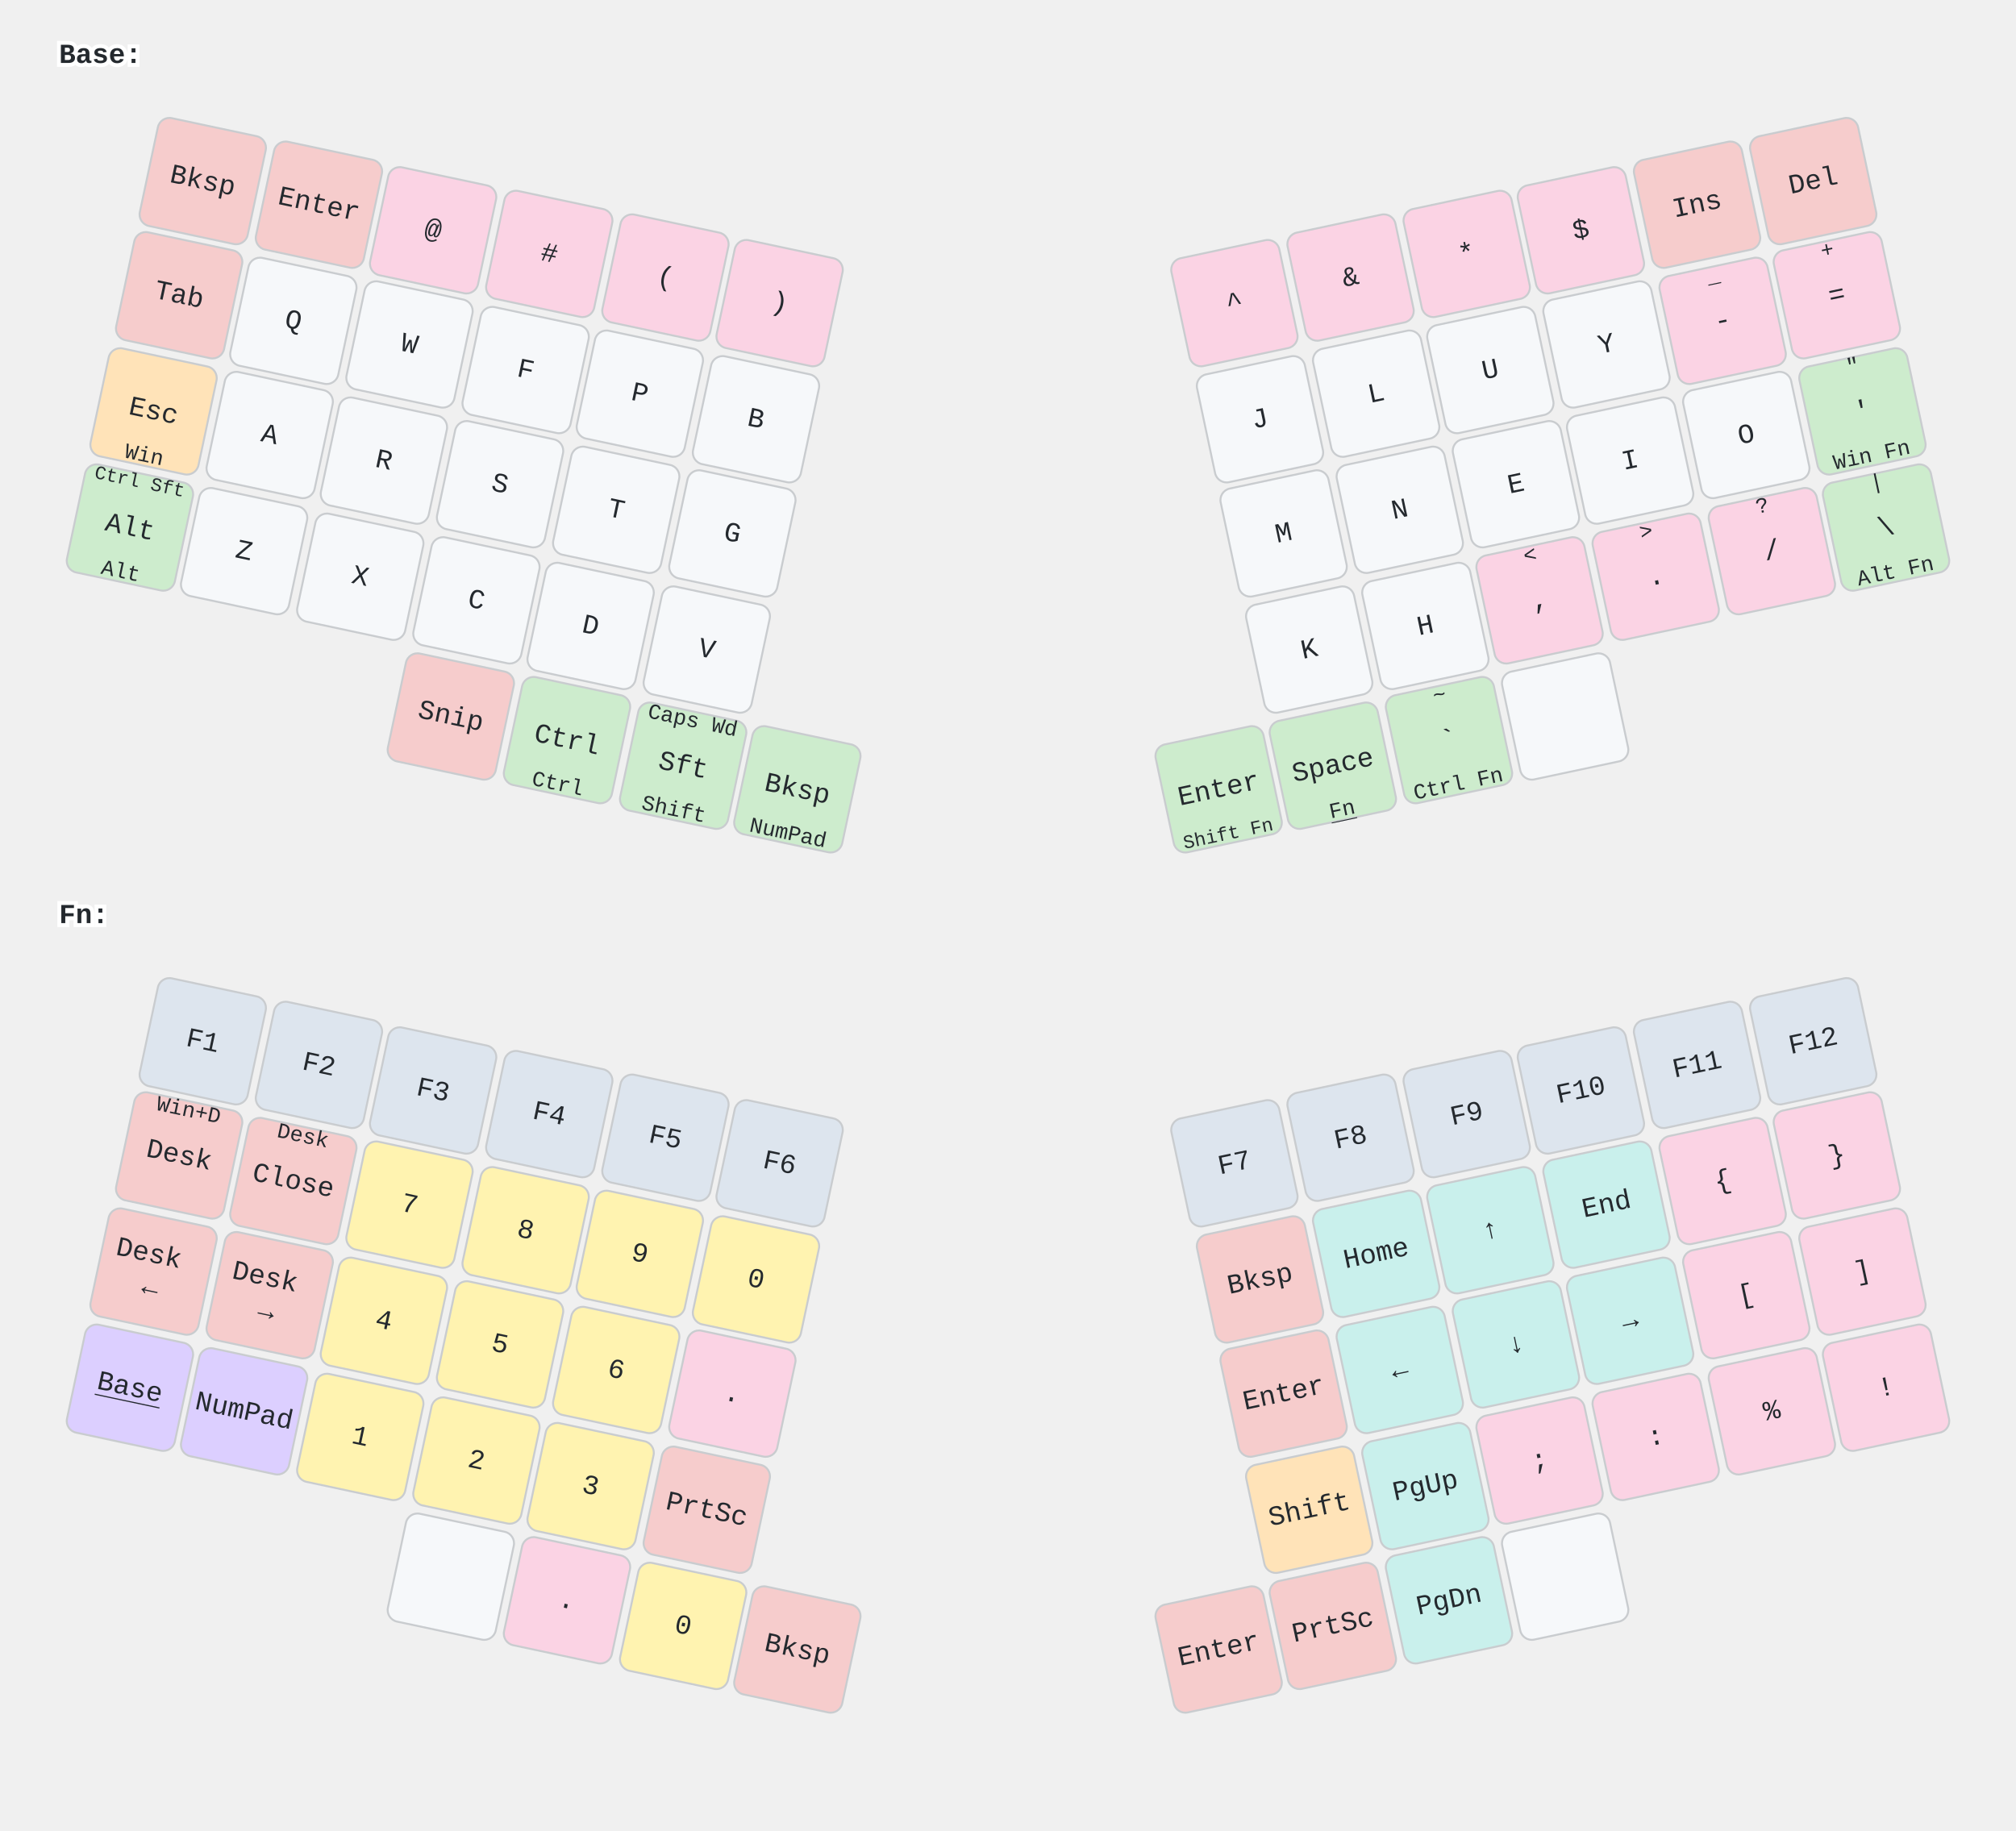
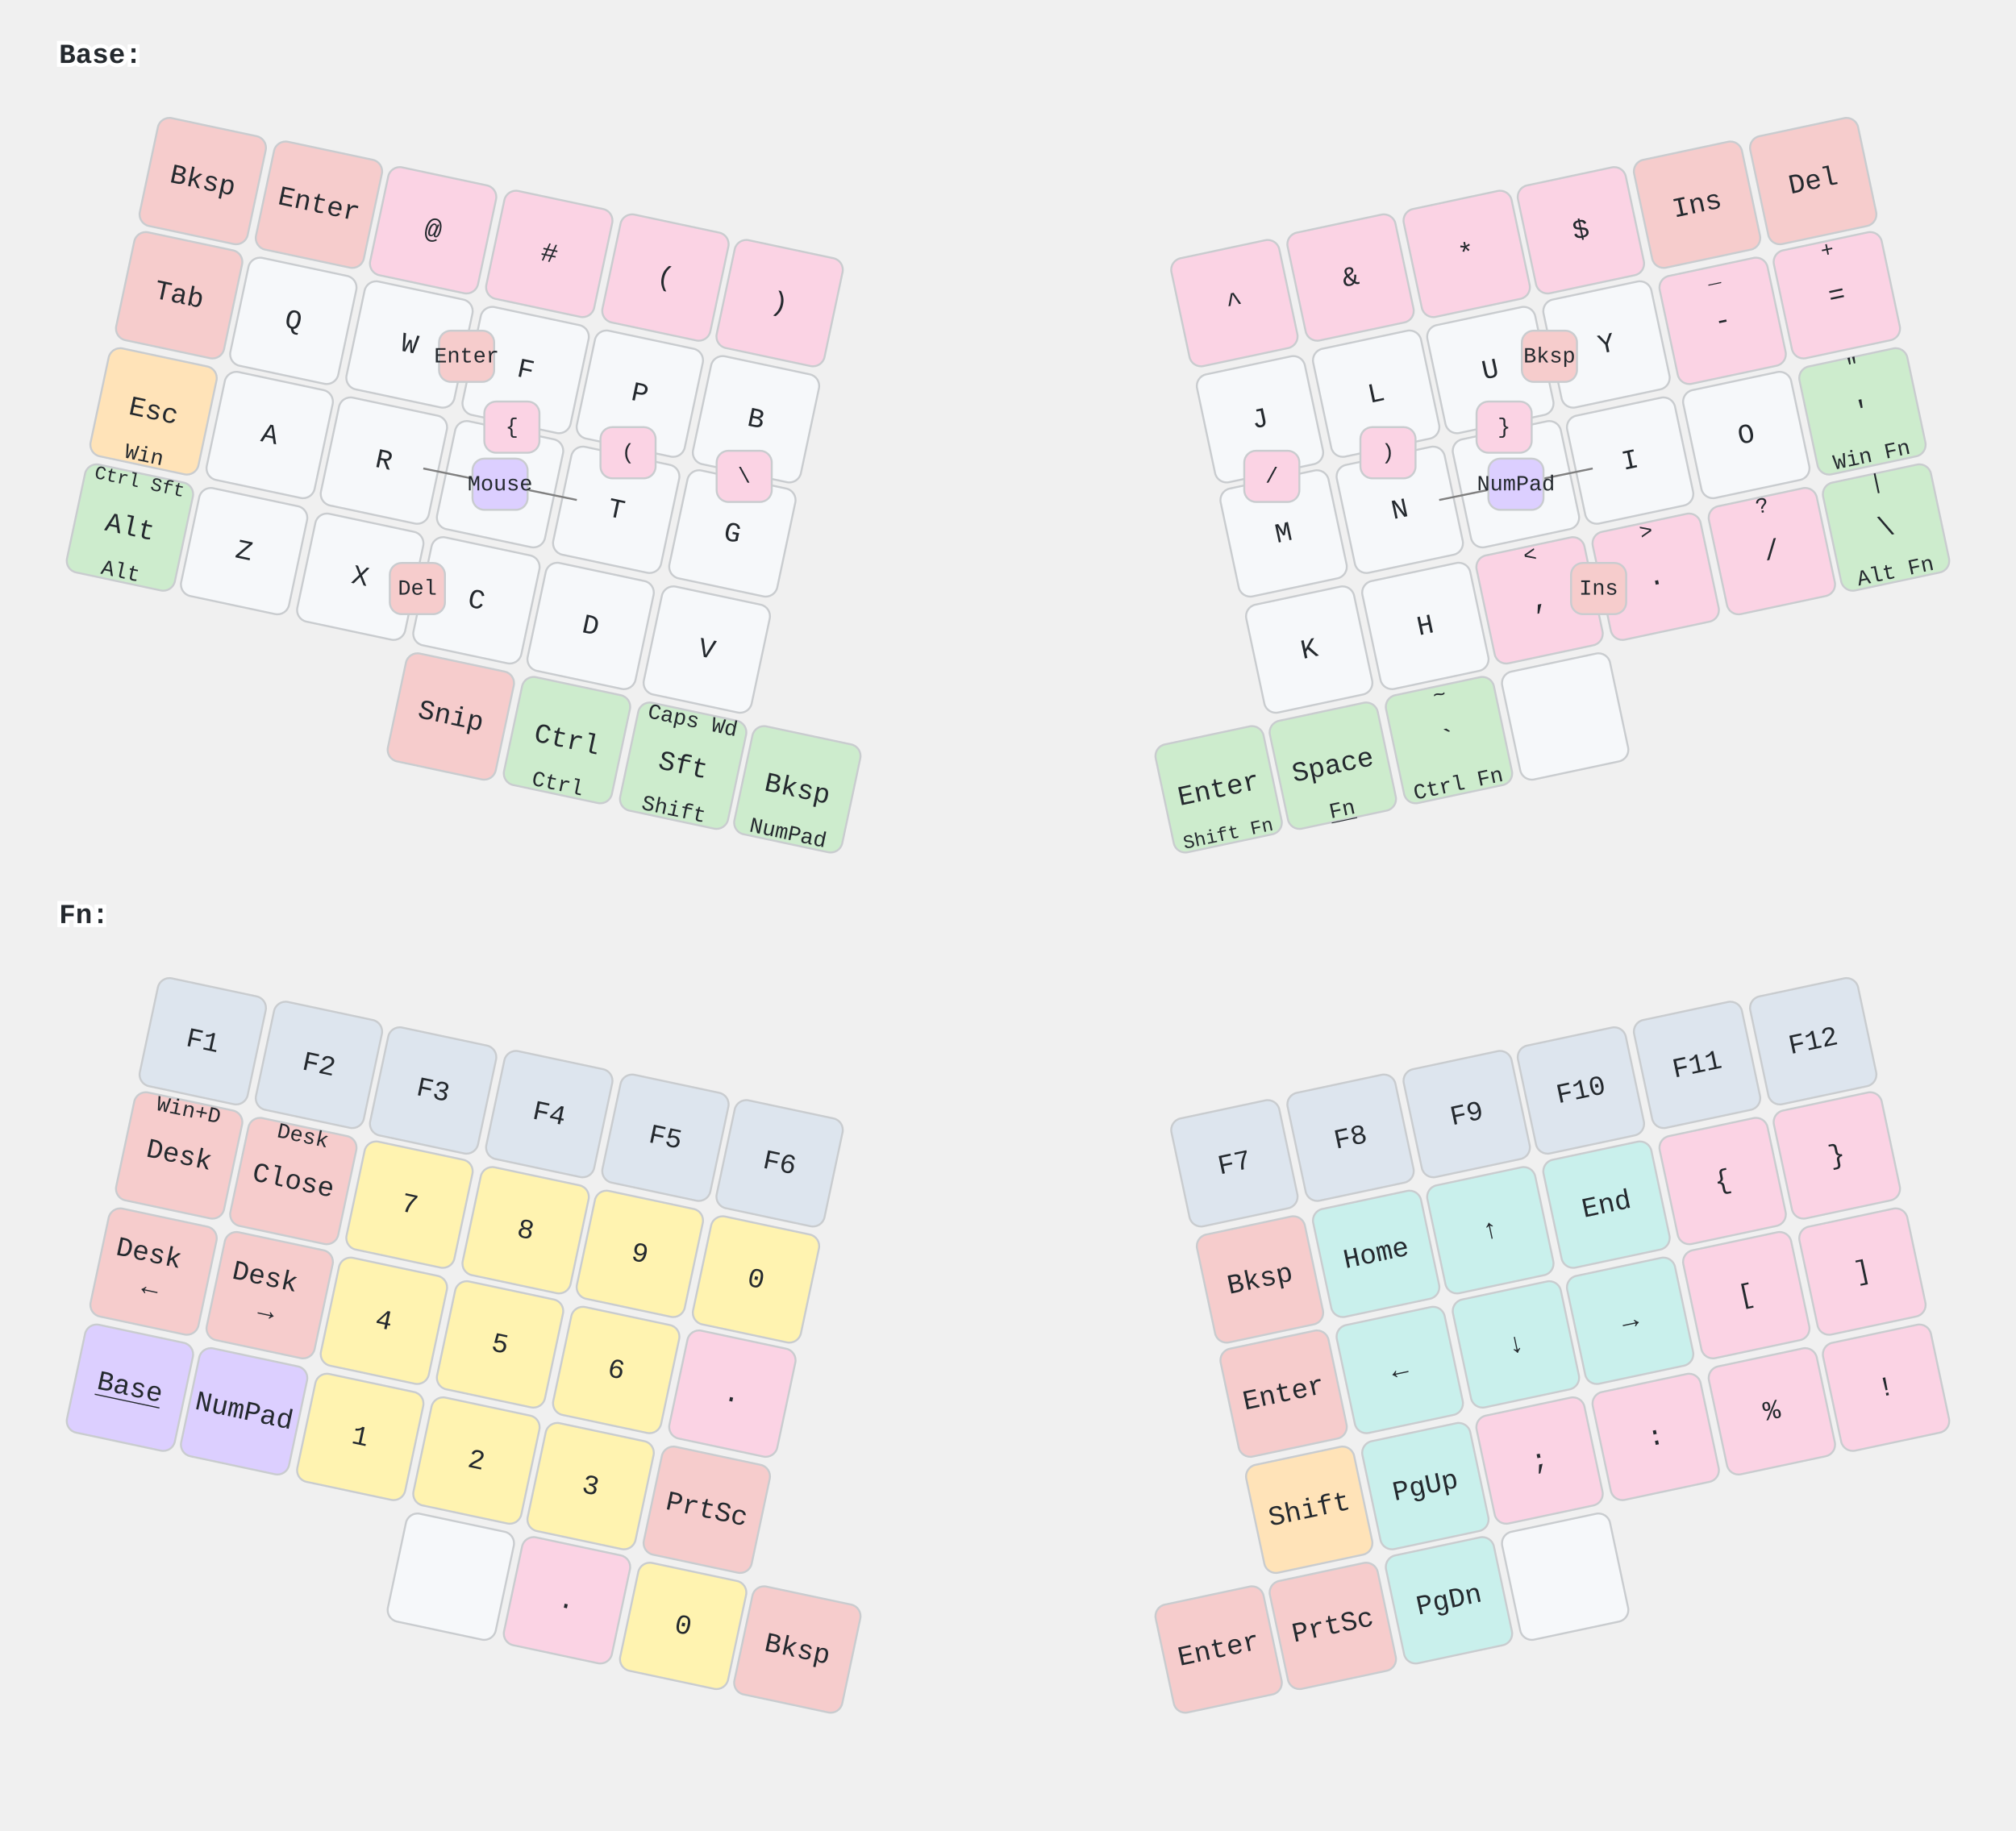
<svg xmlns="http://www.w3.org/2000/svg" width="1024" height="930" viewBox="0 0 1024 930" class="keymap">
  <style>/* inherit to force styles through use tags */
svg path {
    fill: inherit;
}

/* font and background color specifications */
svg.keymap {
    font-family: SFMono-Regular,Consolas,Liberation Mono,Menlo,monospace;
    font-size: 14px;
    font-kerning: normal;
    text-rendering: optimizeLegibility;
    fill: #24292e;
}

/* default key styling */
rect.key {
    fill: #f6f8fa;
}

rect.key, rect.combo {
    stroke: #c9cccf;
    stroke-width: 1;
}

/* default key side styling, only used is draw_key_sides is set */
rect.side {
    filter: brightness(90%);
}

/* color accent for combo boxes */
rect.combo, rect.combo-separate {
    fill: #cdf;
}

/* color accent for held keys */
rect.held, rect.combo.held {
    fill: #fdd;
}

/* color accent for ghost (optional) keys */
rect.ghost, rect.combo.ghost {
    stroke-dasharray: 4, 4;
    stroke-width: 2;
}

text {
    text-anchor: middle;
    dominant-baseline: middle;
}

/* styling for layer labels */
text.label {
    font-weight: bold;
    text-anchor: start;
    stroke: white;
    stroke-width: 4;
    paint-order: stroke;
}

/* styling for optional footer */
text.footer {
    text-anchor: end;
    dominant-baseline: auto;
    stroke: white;
    stroke-width: 4;
    paint-order: stroke;
}

/* styling for combo tap, and key non-tap label text */
text.combo, text.hold, text.shifted, text.left, text.right, text.tl, text.tr, text.bl, text.br {
    font-size: 11px;
}

text.hold, text.bl, text.br {
    text-anchor: middle;
    dominant-baseline: auto;
}

text.shifted, text.tl, text.tr {
    text-anchor: middle;
    dominant-baseline: hanging;
}

text.left, text.tl, text.bl {
    text-anchor: start;
}

text.right, text.tr, text.br {
    text-anchor: end;
}

text.layer-activator {
    text-decoration: underline;
}

/* styling for hold/shifted label text in combo box */
text.combo.hold, text.combo.shifted, text.combo.left, text.combo.right {
    font-size: 8px;
}

/* lighter symbol for transparent keys */
text.trans {
    fill: #7b7e81;
}

/* styling for combo dendrons */
path.combo {
    stroke-width: 1;
    stroke: gray;
    fill: none;
}

/* Start Tabler Icons Cleanup */
/* cannot use height/width with glyphs */
.icon-tabler &gt; path {
    fill: inherit;
    stroke: inherit;
    stroke-width: 2;
}
/* hide tabler's default box */
.icon-tabler &gt; path[stroke="none"][fill="none"] {
    visibility: hidden;
}
/* End Tabler Icons Cleanup */

rect.mod    { fill: #ffe3b8; }
rect.dance  { fill: #cdeccd; }
rect.layer  { fill: #dccfff; }
rect.mouse  { fill: #cfe6ff; }
rect.nav    { fill: #c9f0ec; }
rect.num    { fill: #fff3b0; }
rect.fkey   { fill: #dde5ee; }
rect.sym    { fill: #fbd3e4; }
rect.sys    { fill: #f6cccc; }
@media (prefers-color-scheme: dark) {
  rect.mod    { fill: #6b5230; }
  rect.dance  { fill: #34603a; }
  rect.layer  { fill: #51407f; }
  rect.mouse  { fill: #2f5a86; }
  rect.nav    { fill: #2f6360; }
  rect.num    { fill: #75692a; }
  rect.fkey   { fill: #46505c; }
  rect.sym    { fill: #7a3b57; }
  rect.sys    { fill: #763939; }
}
</style>
  <g transform="translate(30, 0)" class="layer-Base">
    <text x="0" y="28" class="label" id="Base">Base:</text>
    <g transform="translate(0, 56)">
      <g transform="translate(73, 36) rotate(12.0)" class="key sys keypos-0">
        <rect rx="6" ry="6" x="-28" y="-28" width="56" height="56" class="key sys" />
        <text x="0" y="0" class="key sys tap">Bksp</text>
      </g>
      <g transform="translate(132, 48) rotate(12.0)" class="key sys keypos-1">
        <rect rx="6" ry="6" x="-28" y="-28" width="56" height="56" class="key sys" />
        <text x="0" y="0" class="key sys tap">Enter</text>
      </g>
      <g transform="translate(190, 61) rotate(12.0)" class="key sym keypos-2">
        <rect rx="6" ry="6" x="-28" y="-28" width="56" height="56" class="key sym" />
        <text x="0" y="0" class="key sym tap">@</text>
      </g>
      <g transform="translate(249, 73) rotate(12.0)" class="key sym keypos-3">
        <rect rx="6" ry="6" x="-28" y="-28" width="56" height="56" class="key sym" />
        <text x="0" y="0" class="key sym tap">#</text>
      </g>
      <g transform="translate(308, 85) rotate(12.0)" class="key sym keypos-4">
        <rect rx="6" ry="6" x="-28" y="-28" width="56" height="56" class="key sym" />
        <text x="0" y="0" class="key sym tap">(</text>
      </g>
      <g transform="translate(366, 98) rotate(12.0)" class="key sym keypos-5">
        <rect rx="6" ry="6" x="-28" y="-28" width="56" height="56" class="key sym" />
        <text x="0" y="0" class="key sym tap">)</text>
      </g>
      <g transform="translate(597, 98) rotate(-12.0)" class="key sym keypos-6">
        <rect rx="6" ry="6" x="-28" y="-28" width="56" height="56" class="key sym" />
        <text x="0" y="0" class="key sym tap">^</text>
      </g>
      <g transform="translate(656, 85) rotate(-12.0)" class="key sym keypos-7">
        <rect rx="6" ry="6" x="-28" y="-28" width="56" height="56" class="key sym" />
        <text x="0" y="0" class="key sym tap">&amp;</text>
      </g>
      <g transform="translate(715, 73) rotate(-12.0)" class="key sym keypos-8">
        <rect rx="6" ry="6" x="-28" y="-28" width="56" height="56" class="key sym" />
        <text x="0" y="0" class="key sym tap">*</text>
      </g>
      <g transform="translate(773, 61) rotate(-12.0)" class="key sym keypos-9">
        <rect rx="6" ry="6" x="-28" y="-28" width="56" height="56" class="key sym" />
        <text x="0" y="0" class="key sym tap">$</text>
      </g>
      <g transform="translate(832, 48) rotate(-12.0)" class="key sys keypos-10">
        <rect rx="6" ry="6" x="-28" y="-28" width="56" height="56" class="key sys" />
        <text x="0" y="0" class="key sys tap">Ins</text>
      </g>
      <g transform="translate(891, 36) rotate(-12.0)" class="key sys keypos-11">
        <rect rx="6" ry="6" x="-28" y="-28" width="56" height="56" class="key sys" />
        <text x="0" y="0" class="key sys tap">Del</text>
      </g>
      <g transform="translate(61, 94) rotate(12.0)" class="key sys keypos-12">
        <rect rx="6" ry="6" x="-28" y="-28" width="56" height="56" class="key sys" />
        <text x="0" y="0" class="key sys tap">Tab</text>
      </g>
      <g transform="translate(119, 107) rotate(12.0)" class="key keypos-13">
        <rect rx="6" ry="6" x="-28" y="-28" width="56" height="56" class="key" />
        <text x="0" y="0" class="key tap">Q</text>
      </g>
      <g transform="translate(178, 119) rotate(12.0)" class="key keypos-14">
        <rect rx="6" ry="6" x="-28" y="-28" width="56" height="56" class="key" />
        <text x="0" y="0" class="key tap">W</text>
      </g>
      <g transform="translate(237, 132) rotate(12.0)" class="key keypos-15">
        <rect rx="6" ry="6" x="-28" y="-28" width="56" height="56" class="key" />
        <text x="0" y="0" class="key tap">F</text>
      </g>
      <g transform="translate(295, 144) rotate(12.0)" class="key keypos-16">
        <rect rx="6" ry="6" x="-28" y="-28" width="56" height="56" class="key" />
        <text x="0" y="0" class="key tap">P</text>
      </g>
      <g transform="translate(354, 157) rotate(12.0)" class="key keypos-17">
        <rect rx="6" ry="6" x="-28" y="-28" width="56" height="56" class="key" />
        <text x="0" y="0" class="key tap">B</text>
      </g>
      <g transform="translate(610, 157) rotate(-12.0)" class="key keypos-18">
        <rect rx="6" ry="6" x="-28" y="-28" width="56" height="56" class="key" />
        <text x="0" y="0" class="key tap">J</text>
      </g>
      <g transform="translate(669, 144) rotate(-12.0)" class="key keypos-19">
        <rect rx="6" ry="6" x="-28" y="-28" width="56" height="56" class="key" />
        <text x="0" y="0" class="key tap">L</text>
      </g>
      <g transform="translate(727, 132) rotate(-12.0)" class="key keypos-20">
        <rect rx="6" ry="6" x="-28" y="-28" width="56" height="56" class="key" />
        <text x="0" y="0" class="key tap">U</text>
      </g>
      <g transform="translate(786, 119) rotate(-12.0)" class="key keypos-21">
        <rect rx="6" ry="6" x="-28" y="-28" width="56" height="56" class="key" />
        <text x="0" y="0" class="key tap">Y</text>
      </g>
      <g transform="translate(845, 107) rotate(-12.0)" class="key sym keypos-22">
        <rect rx="6" ry="6" x="-28" y="-28" width="56" height="56" class="key sym" />
        <text x="0" y="0" class="key sym tap">-</text>
        <text x="0" y="-26" class="key sym shifted">_</text>
      </g>
      <g transform="translate(903, 94) rotate(-12.0)" class="key sym keypos-23">
        <rect rx="6" ry="6" x="-28" y="-28" width="56" height="56" class="key sym" />
        <text x="0" y="0" class="key sym tap">=</text>
        <text x="0" y="-26" class="key sym shifted">+</text>
      </g>
      <g transform="translate(48, 153) rotate(12.0)" class="key mod keypos-24">
        <rect rx="6" ry="6" x="-28" y="-28" width="56" height="56" class="key mod" />
        <text x="0" y="0" class="key mod tap">Esc</text>
        <text x="0" y="26" class="key mod hold">Win</text>
      </g>
      <g transform="translate(107, 165) rotate(12.0)" class="key keypos-25">
        <rect rx="6" ry="6" x="-28" y="-28" width="56" height="56" class="key" />
        <text x="0" y="0" class="key tap">A</text>
      </g>
      <g transform="translate(165, 178) rotate(12.0)" class="key keypos-26">
        <rect rx="6" ry="6" x="-28" y="-28" width="56" height="56" class="key" />
        <text x="0" y="0" class="key tap">R</text>
      </g>
      <g transform="translate(224, 190) rotate(12.0)" class="key keypos-27">
        <rect rx="6" ry="6" x="-28" y="-28" width="56" height="56" class="key" />
        <text x="0" y="0" class="key tap">S</text>
      </g>
      <g transform="translate(283, 203) rotate(12.0)" class="key keypos-28">
        <rect rx="6" ry="6" x="-28" y="-28" width="56" height="56" class="key" />
        <text x="0" y="0" class="key tap">T</text>
      </g>
      <g transform="translate(342, 215) rotate(12.0)" class="key keypos-29">
        <rect rx="6" ry="6" x="-28" y="-28" width="56" height="56" class="key" />
        <text x="0" y="0" class="key tap">G</text>
      </g>
      <g transform="translate(622, 215) rotate(-12.0)" class="key keypos-30">
        <rect rx="6" ry="6" x="-28" y="-28" width="56" height="56" class="key" />
        <text x="0" y="0" class="key tap">M</text>
      </g>
      <g transform="translate(681, 203) rotate(-12.0)" class="key keypos-31">
        <rect rx="6" ry="6" x="-28" y="-28" width="56" height="56" class="key" />
        <text x="0" y="0" class="key tap">N</text>
      </g>
      <g transform="translate(740, 190) rotate(-12.0)" class="key keypos-32">
        <rect rx="6" ry="6" x="-28" y="-28" width="56" height="56" class="key" />
        <text x="0" y="0" class="key tap">E</text>
      </g>
      <g transform="translate(798, 178) rotate(-12.0)" class="key keypos-33">
        <rect rx="6" ry="6" x="-28" y="-28" width="56" height="56" class="key" />
        <text x="0" y="0" class="key tap">I</text>
      </g>
      <g transform="translate(857, 165) rotate(-12.0)" class="key keypos-34">
        <rect rx="6" ry="6" x="-28" y="-28" width="56" height="56" class="key" />
        <text x="0" y="0" class="key tap">O</text>
      </g>
      <g transform="translate(916, 153) rotate(-12.0)" class="key dance keypos-35">
        <rect rx="6" ry="6" x="-28" y="-28" width="56" height="56" class="key dance" />
        <text x="0" y="0" class="key dance tap">'</text>
        <text x="0" y="26" class="key dance hold">Win Fn</text>
        <text x="0" y="-26" class="key dance shifted">"</text>
      </g>
      <g transform="translate(36, 212) rotate(12.0)" class="key dance keypos-36">
        <rect rx="6" ry="6" x="-28" y="-28" width="56" height="56" class="key dance" />
        <text x="0" y="0" class="key dance tap">Alt</text>
        <text x="0" y="26" class="key dance hold">Alt</text>
        <text x="0" y="-26" class="key dance shifted">
          <tspan style="font-size: 88%">Ctrl Sft</tspan>
        </text>
      </g>
      <g transform="translate(94, 224) rotate(12.0)" class="key keypos-37">
        <rect rx="6" ry="6" x="-28" y="-28" width="56" height="56" class="key" />
        <text x="0" y="0" class="key tap">Z</text>
      </g>
      <g transform="translate(153, 237) rotate(12.0)" class="key keypos-38">
        <rect rx="6" ry="6" x="-28" y="-28" width="56" height="56" class="key" />
        <text x="0" y="0" class="key tap">X</text>
      </g>
      <g transform="translate(212, 249) rotate(12.0)" class="key keypos-39">
        <rect rx="6" ry="6" x="-28" y="-28" width="56" height="56" class="key" />
        <text x="0" y="0" class="key tap">C</text>
      </g>
      <g transform="translate(270, 262) rotate(12.0)" class="key keypos-40">
        <rect rx="6" ry="6" x="-28" y="-28" width="56" height="56" class="key" />
        <text x="0" y="0" class="key tap">D</text>
      </g>
      <g transform="translate(329, 274) rotate(12.0)" class="key keypos-41">
        <rect rx="6" ry="6" x="-28" y="-28" width="56" height="56" class="key" />
        <text x="0" y="0" class="key tap">V</text>
      </g>
      <g transform="translate(635, 274) rotate(-12.0)" class="key keypos-42">
        <rect rx="6" ry="6" x="-28" y="-28" width="56" height="56" class="key" />
        <text x="0" y="0" class="key tap">K</text>
      </g>
      <g transform="translate(694, 262) rotate(-12.0)" class="key keypos-43">
        <rect rx="6" ry="6" x="-28" y="-28" width="56" height="56" class="key" />
        <text x="0" y="0" class="key tap">H</text>
      </g>
      <g transform="translate(752, 249) rotate(-12.0)" class="key sym keypos-44">
        <rect rx="6" ry="6" x="-28" y="-28" width="56" height="56" class="key sym" />
        <text x="0" y="0" class="key sym tap">,</text>
        <text x="0" y="-26" class="key sym shifted">&lt;</text>
      </g>
      <g transform="translate(811, 237) rotate(-12.0)" class="key sym keypos-45">
        <rect rx="6" ry="6" x="-28" y="-28" width="56" height="56" class="key sym" />
        <text x="0" y="0" class="key sym tap">.</text>
        <text x="0" y="-26" class="key sym shifted">&gt;</text>
      </g>
      <g transform="translate(870, 224) rotate(-12.0)" class="key sym keypos-46">
        <rect rx="6" ry="6" x="-28" y="-28" width="56" height="56" class="key sym" />
        <text x="0" y="0" class="key sym tap">/</text>
        <text x="0" y="-26" class="key sym shifted">?</text>
      </g>
      <g transform="translate(928, 212) rotate(-12.0)" class="key dance keypos-47">
        <rect rx="6" ry="6" x="-28" y="-28" width="56" height="56" class="key dance" />
        <text x="0" y="0" class="key dance tap">\</text>
        <text x="0" y="26" class="key dance hold">Alt Fn</text>
        <text x="0" y="-26" class="key dance shifted">|</text>
      </g>
      <g transform="translate(199, 308) rotate(12.0)" class="key sys keypos-48">
        <rect rx="6" ry="6" x="-28" y="-28" width="56" height="56" class="key sys" />
        <text x="0" y="0" class="key sys tap">Snip</text>
      </g>
      <g transform="translate(258, 320) rotate(12.0)" class="key dance keypos-49">
        <rect rx="6" ry="6" x="-28" y="-28" width="56" height="56" class="key dance" />
        <text x="0" y="0" class="key dance tap">Ctrl</text>
        <text x="0" y="26" class="key dance hold">Ctrl</text>
      </g>
      <g transform="translate(317, 333) rotate(12.0)" class="key dance keypos-50">
        <rect rx="6" ry="6" x="-28" y="-28" width="56" height="56" class="key dance" />
        <text x="0" y="0" class="key dance tap">Sft</text>
        <text x="0" y="26" class="key dance hold">Shift</text>
        <text x="0" y="-26" class="key dance shifted">Caps Wd</text>
      </g>
      <g transform="translate(375, 345) rotate(12.0)" class="key dance keypos-51">
        <rect rx="6" ry="6" x="-28" y="-28" width="56" height="56" class="key dance" />
        <text x="0" y="0" class="key dance tap">Bksp</text>
        <text x="0" y="26" class="key dance hold">NumPad</text>
      </g>
      <g transform="translate(589, 345) rotate(-12.0)" class="key dance keypos-52">
        <rect rx="6" ry="6" x="-28" y="-28" width="56" height="56" class="key dance" />
        <text x="0" y="0" class="key dance tap">Enter</text>
        <text x="0" y="26" class="key dance hold">
          <tspan style="font-size: 88%">Shift Fn</tspan>
        </text>
      </g>
      <g transform="translate(647, 333) rotate(-12.0)" class="key dance keypos-53">
        <rect rx="6" ry="6" x="-28" y="-28" width="56" height="56" class="key dance" />
        <text x="0" y="0" class="key dance tap">Space</text>
        <a href="#Fn">
          <text x="0" y="26" class="key dance hold layer-activator">Fn</text>
        </a>
      </g>
      <g transform="translate(706, 320) rotate(-12.0)" class="key dance keypos-54">
        <rect rx="6" ry="6" x="-28" y="-28" width="56" height="56" class="key dance" />
        <text x="0" y="0" class="key dance tap">`</text>
        <text x="0" y="26" class="key dance hold">Ctrl Fn</text>
        <text x="0" y="-26" class="key dance shifted">~</text>
      </g>
      <g transform="translate(765, 308) rotate(-12.0)" class="key keypos-55">
        <rect rx="6" ry="6" x="-28" y="-28" width="56" height="56" class="key" />
      </g>
+       <g class="combo sys combopos-0">
+         <rect rx="6" ry="6" x="193" y="112" width="28" height="26" class="combo sys" />
+         <text x="207" y="125" class="combo sys tap">Enter</text>
+       </g>
+       <g class="combo sys combopos-1">
+         <rect rx="6" ry="6" x="743" y="112" width="28" height="26" class="combo sys" />
+         <text x="757" y="125" class="combo sys tap">Bksp</text>
+       </g>
+       <g class="combo sys combopos-2">
+         <rect rx="6" ry="6" x="168" y="230" width="28" height="26" class="combo sys" />
+         <text x="182" y="243" class="combo sys tap">Del</text>
+       </g>
+       <g class="combo sys combopos-3">
+         <rect rx="6" ry="6" x="768" y="230" width="28" height="26" class="combo sys" />
+         <text x="782" y="243" class="combo sys tap">Ins</text>
+       </g>
+       <g class="combo sym combopos-4">
+         <rect rx="6" ry="6" x="216" y="148" width="28" height="26" class="combo sym" />
+         <text x="230" y="161" class="combo sym tap">{</text>
+       </g>
+       <g class="combo sym combopos-5">
+         <rect rx="6" ry="6" x="275" y="161" width="28" height="26" class="combo sym" />
+         <text x="289" y="174" class="combo sym tap">(</text>
+       </g>
+       <g class="combo sym combopos-6">
+         <rect rx="6" ry="6" x="334" y="173" width="28" height="26" class="combo sym" />
+         <text x="348" y="186" class="combo sym tap">\</text>
+       </g>
+       <g class="combo sym combopos-7">
+         <rect rx="6" ry="6" x="602" y="173" width="28" height="26" class="combo sym" />
+         <text x="616" y="186" class="combo sym tap">/</text>
+       </g>
+       <g class="combo sym combopos-8">
+         <rect rx="6" ry="6" x="661" y="161" width="28" height="26" class="combo sym" />
+         <text x="675" y="174" class="combo sym tap">)</text>
+       </g>
+       <g class="combo sym combopos-9">
+         <rect rx="6" ry="6" x="720" y="148" width="28" height="26" class="combo sym" />
+         <text x="734" y="161" class="combo sym tap">}</text>
+       </g>
+       <g class="combo layer combopos-10">
+         <path d="M224,190 l-39,-8" class="combo" />
+         <path d="M224,190 l39,8" class="combo" />
+         <rect rx="6" ry="6" x="210" y="177" width="28" height="26" class="combo layer" />
+         <text x="224" y="190" class="combo layer tap">Mouse</text>
+       </g>
+       <g class="combo layer combopos-11">
+         <path d="M740,190 l-39,8" class="combo" />
+         <path d="M740,190 l39,-8" class="combo" />
+         <rect rx="6" ry="6" x="726" y="177" width="28" height="26" class="combo layer" />
+         <text x="740" y="190" class="combo layer tap">NumPad</text>
+       </g>
    </g>
  </g>
  <g transform="translate(30, 437)" class="layer-Fn">
    <text x="0" y="28" class="label" id="Fn">Fn:</text>
    <g transform="translate(0, 56)">
      <g transform="translate(73, 36) rotate(12.0)" class="key fkey keypos-0">
        <rect rx="6" ry="6" x="-28" y="-28" width="56" height="56" class="key fkey" />
        <text x="0" y="0" class="key fkey tap">F1</text>
      </g>
      <g transform="translate(132, 48) rotate(12.0)" class="key fkey keypos-1">
        <rect rx="6" ry="6" x="-28" y="-28" width="56" height="56" class="key fkey" />
        <text x="0" y="0" class="key fkey tap">F2</text>
      </g>
      <g transform="translate(190, 61) rotate(12.0)" class="key fkey keypos-2">
        <rect rx="6" ry="6" x="-28" y="-28" width="56" height="56" class="key fkey" />
        <text x="0" y="0" class="key fkey tap">F3</text>
      </g>
      <g transform="translate(249, 73) rotate(12.0)" class="key fkey keypos-3">
        <rect rx="6" ry="6" x="-28" y="-28" width="56" height="56" class="key fkey" />
        <text x="0" y="0" class="key fkey tap">F4</text>
      </g>
      <g transform="translate(308, 85) rotate(12.0)" class="key fkey keypos-4">
        <rect rx="6" ry="6" x="-28" y="-28" width="56" height="56" class="key fkey" />
        <text x="0" y="0" class="key fkey tap">F5</text>
      </g>
      <g transform="translate(366, 98) rotate(12.0)" class="key fkey keypos-5">
        <rect rx="6" ry="6" x="-28" y="-28" width="56" height="56" class="key fkey" />
        <text x="0" y="0" class="key fkey tap">F6</text>
      </g>
      <g transform="translate(597, 98) rotate(-12.0)" class="key fkey keypos-6">
        <rect rx="6" ry="6" x="-28" y="-28" width="56" height="56" class="key fkey" />
        <text x="0" y="0" class="key fkey tap">F7</text>
      </g>
      <g transform="translate(656, 85) rotate(-12.0)" class="key fkey keypos-7">
        <rect rx="6" ry="6" x="-28" y="-28" width="56" height="56" class="key fkey" />
        <text x="0" y="0" class="key fkey tap">F8</text>
      </g>
      <g transform="translate(715, 73) rotate(-12.0)" class="key fkey keypos-8">
        <rect rx="6" ry="6" x="-28" y="-28" width="56" height="56" class="key fkey" />
        <text x="0" y="0" class="key fkey tap">F9</text>
      </g>
      <g transform="translate(773, 61) rotate(-12.0)" class="key fkey keypos-9">
        <rect rx="6" ry="6" x="-28" y="-28" width="56" height="56" class="key fkey" />
        <text x="0" y="0" class="key fkey tap">F10</text>
      </g>
      <g transform="translate(832, 48) rotate(-12.0)" class="key fkey keypos-10">
        <rect rx="6" ry="6" x="-28" y="-28" width="56" height="56" class="key fkey" />
        <text x="0" y="0" class="key fkey tap">F11</text>
      </g>
      <g transform="translate(891, 36) rotate(-12.0)" class="key fkey keypos-11">
        <rect rx="6" ry="6" x="-28" y="-28" width="56" height="56" class="key fkey" />
        <text x="0" y="0" class="key fkey tap">F12</text>
      </g>
      <g transform="translate(61, 94) rotate(12.0)" class="key sys keypos-12">
        <rect rx="6" ry="6" x="-28" y="-28" width="56" height="56" class="key sys" />
        <text x="0" y="0" class="key sys tap">Desk</text>
        <text x="0" y="-26" class="key sys shifted">Win+D</text>
      </g>
      <g transform="translate(119, 107) rotate(12.0)" class="key sys keypos-13">
        <rect rx="6" ry="6" x="-28" y="-28" width="56" height="56" class="key sys" />
        <text x="0" y="0" class="key sys tap">Close</text>
        <text x="0" y="-26" class="key sys shifted">Desk</text>
      </g>
      <g transform="translate(178, 119) rotate(12.0)" class="key num keypos-14">
        <rect rx="6" ry="6" x="-28" y="-28" width="56" height="56" class="key num" />
        <text x="0" y="0" class="key num tap">7</text>
      </g>
      <g transform="translate(237, 132) rotate(12.0)" class="key num keypos-15">
        <rect rx="6" ry="6" x="-28" y="-28" width="56" height="56" class="key num" />
        <text x="0" y="0" class="key num tap">8</text>
      </g>
      <g transform="translate(295, 144) rotate(12.0)" class="key num keypos-16">
        <rect rx="6" ry="6" x="-28" y="-28" width="56" height="56" class="key num" />
        <text x="0" y="0" class="key num tap">9</text>
      </g>
      <g transform="translate(354, 157) rotate(12.0)" class="key num keypos-17">
        <rect rx="6" ry="6" x="-28" y="-28" width="56" height="56" class="key num" />
        <text x="0" y="0" class="key num tap">0</text>
      </g>
      <g transform="translate(610, 157) rotate(-12.0)" class="key sys keypos-18">
        <rect rx="6" ry="6" x="-28" y="-28" width="56" height="56" class="key sys" />
        <text x="0" y="0" class="key sys tap">Bksp</text>
      </g>
      <g transform="translate(669, 144) rotate(-12.0)" class="key nav keypos-19">
        <rect rx="6" ry="6" x="-28" y="-28" width="56" height="56" class="key nav" />
        <text x="0" y="0" class="key nav tap">Home</text>
      </g>
      <g transform="translate(727, 132) rotate(-12.0)" class="key nav keypos-20">
        <rect rx="6" ry="6" x="-28" y="-28" width="56" height="56" class="key nav" />
        <text x="0" y="0" class="key nav tap">↑</text>
      </g>
      <g transform="translate(786, 119) rotate(-12.0)" class="key nav keypos-21">
        <rect rx="6" ry="6" x="-28" y="-28" width="56" height="56" class="key nav" />
        <text x="0" y="0" class="key nav tap">End</text>
      </g>
      <g transform="translate(845, 107) rotate(-12.0)" class="key sym keypos-22">
        <rect rx="6" ry="6" x="-28" y="-28" width="56" height="56" class="key sym" />
        <text x="0" y="0" class="key sym tap">{</text>
      </g>
      <g transform="translate(903, 94) rotate(-12.0)" class="key sym keypos-23">
        <rect rx="6" ry="6" x="-28" y="-28" width="56" height="56" class="key sym" />
        <text x="0" y="0" class="key sym tap">}</text>
      </g>
      <g transform="translate(48, 153) rotate(12.0)" class="key sys keypos-24">
        <rect rx="6" ry="6" x="-28" y="-28" width="56" height="56" class="key sys" />
        <text x="0" y="0" class="key sys tap">
          <tspan x="0" dy="-0.6em">Desk</tspan>
          <tspan x="0" dy="1.2em">←</tspan>
        </text>
      </g>
      <g transform="translate(107, 165) rotate(12.0)" class="key sys keypos-25">
        <rect rx="6" ry="6" x="-28" y="-28" width="56" height="56" class="key sys" />
        <text x="0" y="0" class="key sys tap">
          <tspan x="0" dy="-0.6em">Desk</tspan>
          <tspan x="0" dy="1.2em">→</tspan>
        </text>
      </g>
      <g transform="translate(165, 178) rotate(12.0)" class="key num keypos-26">
        <rect rx="6" ry="6" x="-28" y="-28" width="56" height="56" class="key num" />
        <text x="0" y="0" class="key num tap">4</text>
      </g>
      <g transform="translate(224, 190) rotate(12.0)" class="key num keypos-27">
        <rect rx="6" ry="6" x="-28" y="-28" width="56" height="56" class="key num" />
        <text x="0" y="0" class="key num tap">5</text>
      </g>
      <g transform="translate(283, 203) rotate(12.0)" class="key num keypos-28">
        <rect rx="6" ry="6" x="-28" y="-28" width="56" height="56" class="key num" />
        <text x="0" y="0" class="key num tap">6</text>
      </g>
      <g transform="translate(342, 215) rotate(12.0)" class="key sym keypos-29">
        <rect rx="6" ry="6" x="-28" y="-28" width="56" height="56" class="key sym" />
        <text x="0" y="0" class="key sym tap">.</text>
      </g>
      <g transform="translate(622, 215) rotate(-12.0)" class="key sys keypos-30">
        <rect rx="6" ry="6" x="-28" y="-28" width="56" height="56" class="key sys" />
        <text x="0" y="0" class="key sys tap">Enter</text>
      </g>
      <g transform="translate(681, 203) rotate(-12.0)" class="key nav keypos-31">
        <rect rx="6" ry="6" x="-28" y="-28" width="56" height="56" class="key nav" />
        <text x="0" y="0" class="key nav tap">←</text>
      </g>
      <g transform="translate(740, 190) rotate(-12.0)" class="key nav keypos-32">
        <rect rx="6" ry="6" x="-28" y="-28" width="56" height="56" class="key nav" />
        <text x="0" y="0" class="key nav tap">↓</text>
      </g>
      <g transform="translate(798, 178) rotate(-12.0)" class="key nav keypos-33">
        <rect rx="6" ry="6" x="-28" y="-28" width="56" height="56" class="key nav" />
        <text x="0" y="0" class="key nav tap">→</text>
      </g>
      <g transform="translate(857, 165) rotate(-12.0)" class="key sym keypos-34">
        <rect rx="6" ry="6" x="-28" y="-28" width="56" height="56" class="key sym" />
        <text x="0" y="0" class="key sym tap">[</text>
      </g>
      <g transform="translate(916, 153) rotate(-12.0)" class="key sym keypos-35">
        <rect rx="6" ry="6" x="-28" y="-28" width="56" height="56" class="key sym" />
        <text x="0" y="0" class="key sym tap">]</text>
      </g>
      <g transform="translate(36, 212) rotate(12.0)" class="key layer keypos-36">
        <rect rx="6" ry="6" x="-28" y="-28" width="56" height="56" class="key layer" />
        <a href="#Base">
          <text x="0" y="0" class="key layer tap layer-activator">Base</text>
        </a>
      </g>
      <g transform="translate(94, 224) rotate(12.0)" class="key layer keypos-37">
        <rect rx="6" ry="6" x="-28" y="-28" width="56" height="56" class="key layer" />
        <text x="0" y="0" class="key layer tap">NumPad</text>
      </g>
      <g transform="translate(153, 237) rotate(12.0)" class="key num keypos-38">
        <rect rx="6" ry="6" x="-28" y="-28" width="56" height="56" class="key num" />
        <text x="0" y="0" class="key num tap">1</text>
      </g>
      <g transform="translate(212, 249) rotate(12.0)" class="key num keypos-39">
        <rect rx="6" ry="6" x="-28" y="-28" width="56" height="56" class="key num" />
        <text x="0" y="0" class="key num tap">2</text>
      </g>
      <g transform="translate(270, 262) rotate(12.0)" class="key num keypos-40">
        <rect rx="6" ry="6" x="-28" y="-28" width="56" height="56" class="key num" />
        <text x="0" y="0" class="key num tap">3</text>
      </g>
      <g transform="translate(329, 274) rotate(12.0)" class="key sys keypos-41">
        <rect rx="6" ry="6" x="-28" y="-28" width="56" height="56" class="key sys" />
        <text x="0" y="0" class="key sys tap">PrtSc</text>
      </g>
      <g transform="translate(635, 274) rotate(-12.0)" class="key mod keypos-42">
        <rect rx="6" ry="6" x="-28" y="-28" width="56" height="56" class="key mod" />
        <text x="0" y="0" class="key mod tap">Shift</text>
      </g>
      <g transform="translate(694, 262) rotate(-12.0)" class="key nav keypos-43">
        <rect rx="6" ry="6" x="-28" y="-28" width="56" height="56" class="key nav" />
        <text x="0" y="0" class="key nav tap">PgUp</text>
      </g>
      <g transform="translate(752, 249) rotate(-12.0)" class="key sym keypos-44">
        <rect rx="6" ry="6" x="-28" y="-28" width="56" height="56" class="key sym" />
        <text x="0" y="0" class="key sym tap">;</text>
      </g>
      <g transform="translate(811, 237) rotate(-12.0)" class="key sym keypos-45">
        <rect rx="6" ry="6" x="-28" y="-28" width="56" height="56" class="key sym" />
        <text x="0" y="0" class="key sym tap">:</text>
      </g>
      <g transform="translate(870, 224) rotate(-12.0)" class="key sym keypos-46">
        <rect rx="6" ry="6" x="-28" y="-28" width="56" height="56" class="key sym" />
        <text x="0" y="0" class="key sym tap">%</text>
      </g>
      <g transform="translate(928, 212) rotate(-12.0)" class="key sym keypos-47">
        <rect rx="6" ry="6" x="-28" y="-28" width="56" height="56" class="key sym" />
        <text x="0" y="0" class="key sym tap">!</text>
      </g>
      <g transform="translate(199, 308) rotate(12.0)" class="key keypos-48">
        <rect rx="6" ry="6" x="-28" y="-28" width="56" height="56" class="key" />
      </g>
      <g transform="translate(258, 320) rotate(12.0)" class="key sym keypos-49">
        <rect rx="6" ry="6" x="-28" y="-28" width="56" height="56" class="key sym" />
        <text x="0" y="0" class="key sym tap">.</text>
      </g>
      <g transform="translate(317, 333) rotate(12.0)" class="key num keypos-50">
        <rect rx="6" ry="6" x="-28" y="-28" width="56" height="56" class="key num" />
        <text x="0" y="0" class="key num tap">0</text>
      </g>
      <g transform="translate(375, 345) rotate(12.0)" class="key sys keypos-51">
        <rect rx="6" ry="6" x="-28" y="-28" width="56" height="56" class="key sys" />
        <text x="0" y="0" class="key sys tap">Bksp</text>
      </g>
      <g transform="translate(589, 345) rotate(-12.0)" class="key sys keypos-52">
        <rect rx="6" ry="6" x="-28" y="-28" width="56" height="56" class="key sys" />
        <text x="0" y="0" class="key sys tap">Enter</text>
      </g>
      <g transform="translate(647, 333) rotate(-12.0)" class="key sys keypos-53">
        <rect rx="6" ry="6" x="-28" y="-28" width="56" height="56" class="key sys" />
        <text x="0" y="0" class="key sys tap">PrtSc</text>
      </g>
      <g transform="translate(706, 320) rotate(-12.0)" class="key nav keypos-54">
        <rect rx="6" ry="6" x="-28" y="-28" width="56" height="56" class="key nav" />
        <text x="0" y="0" class="key nav tap">PgDn</text>
      </g>
      <g transform="translate(765, 308) rotate(-12.0)" class="key keypos-55">
        <rect rx="6" ry="6" x="-28" y="-28" width="56" height="56" class="key" />
      </g>
    </g>
  </g>
</svg>
